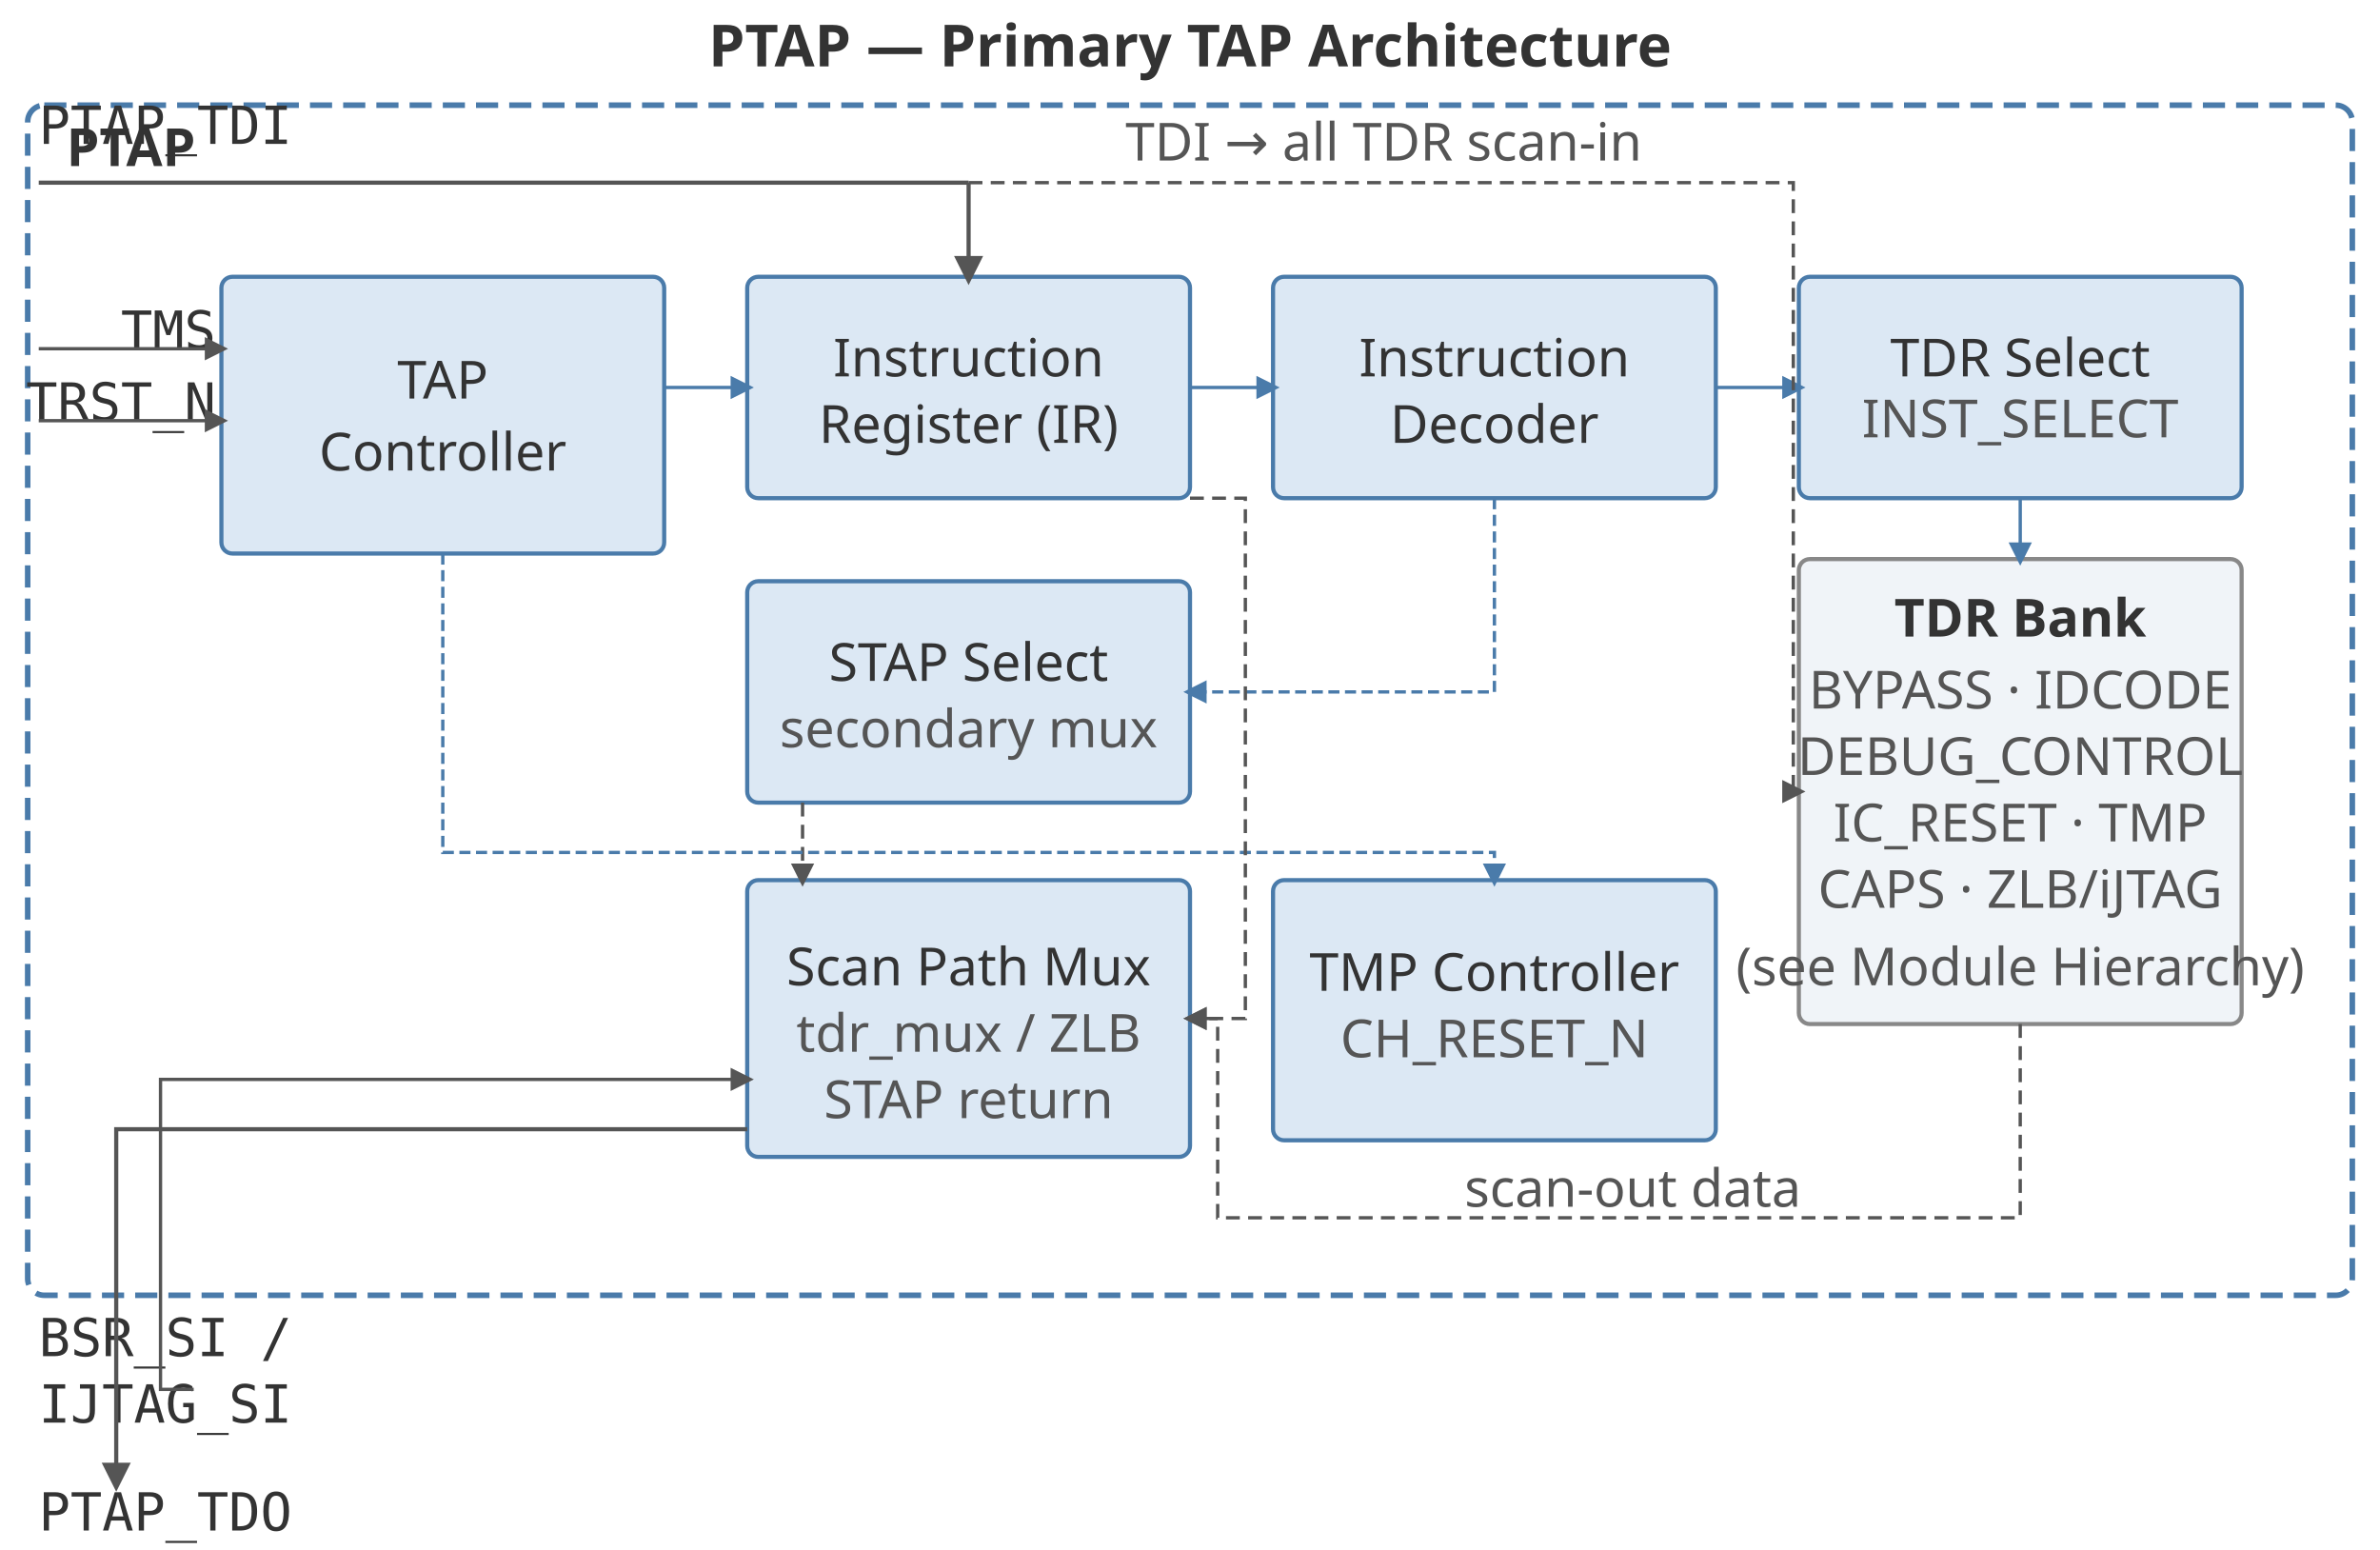
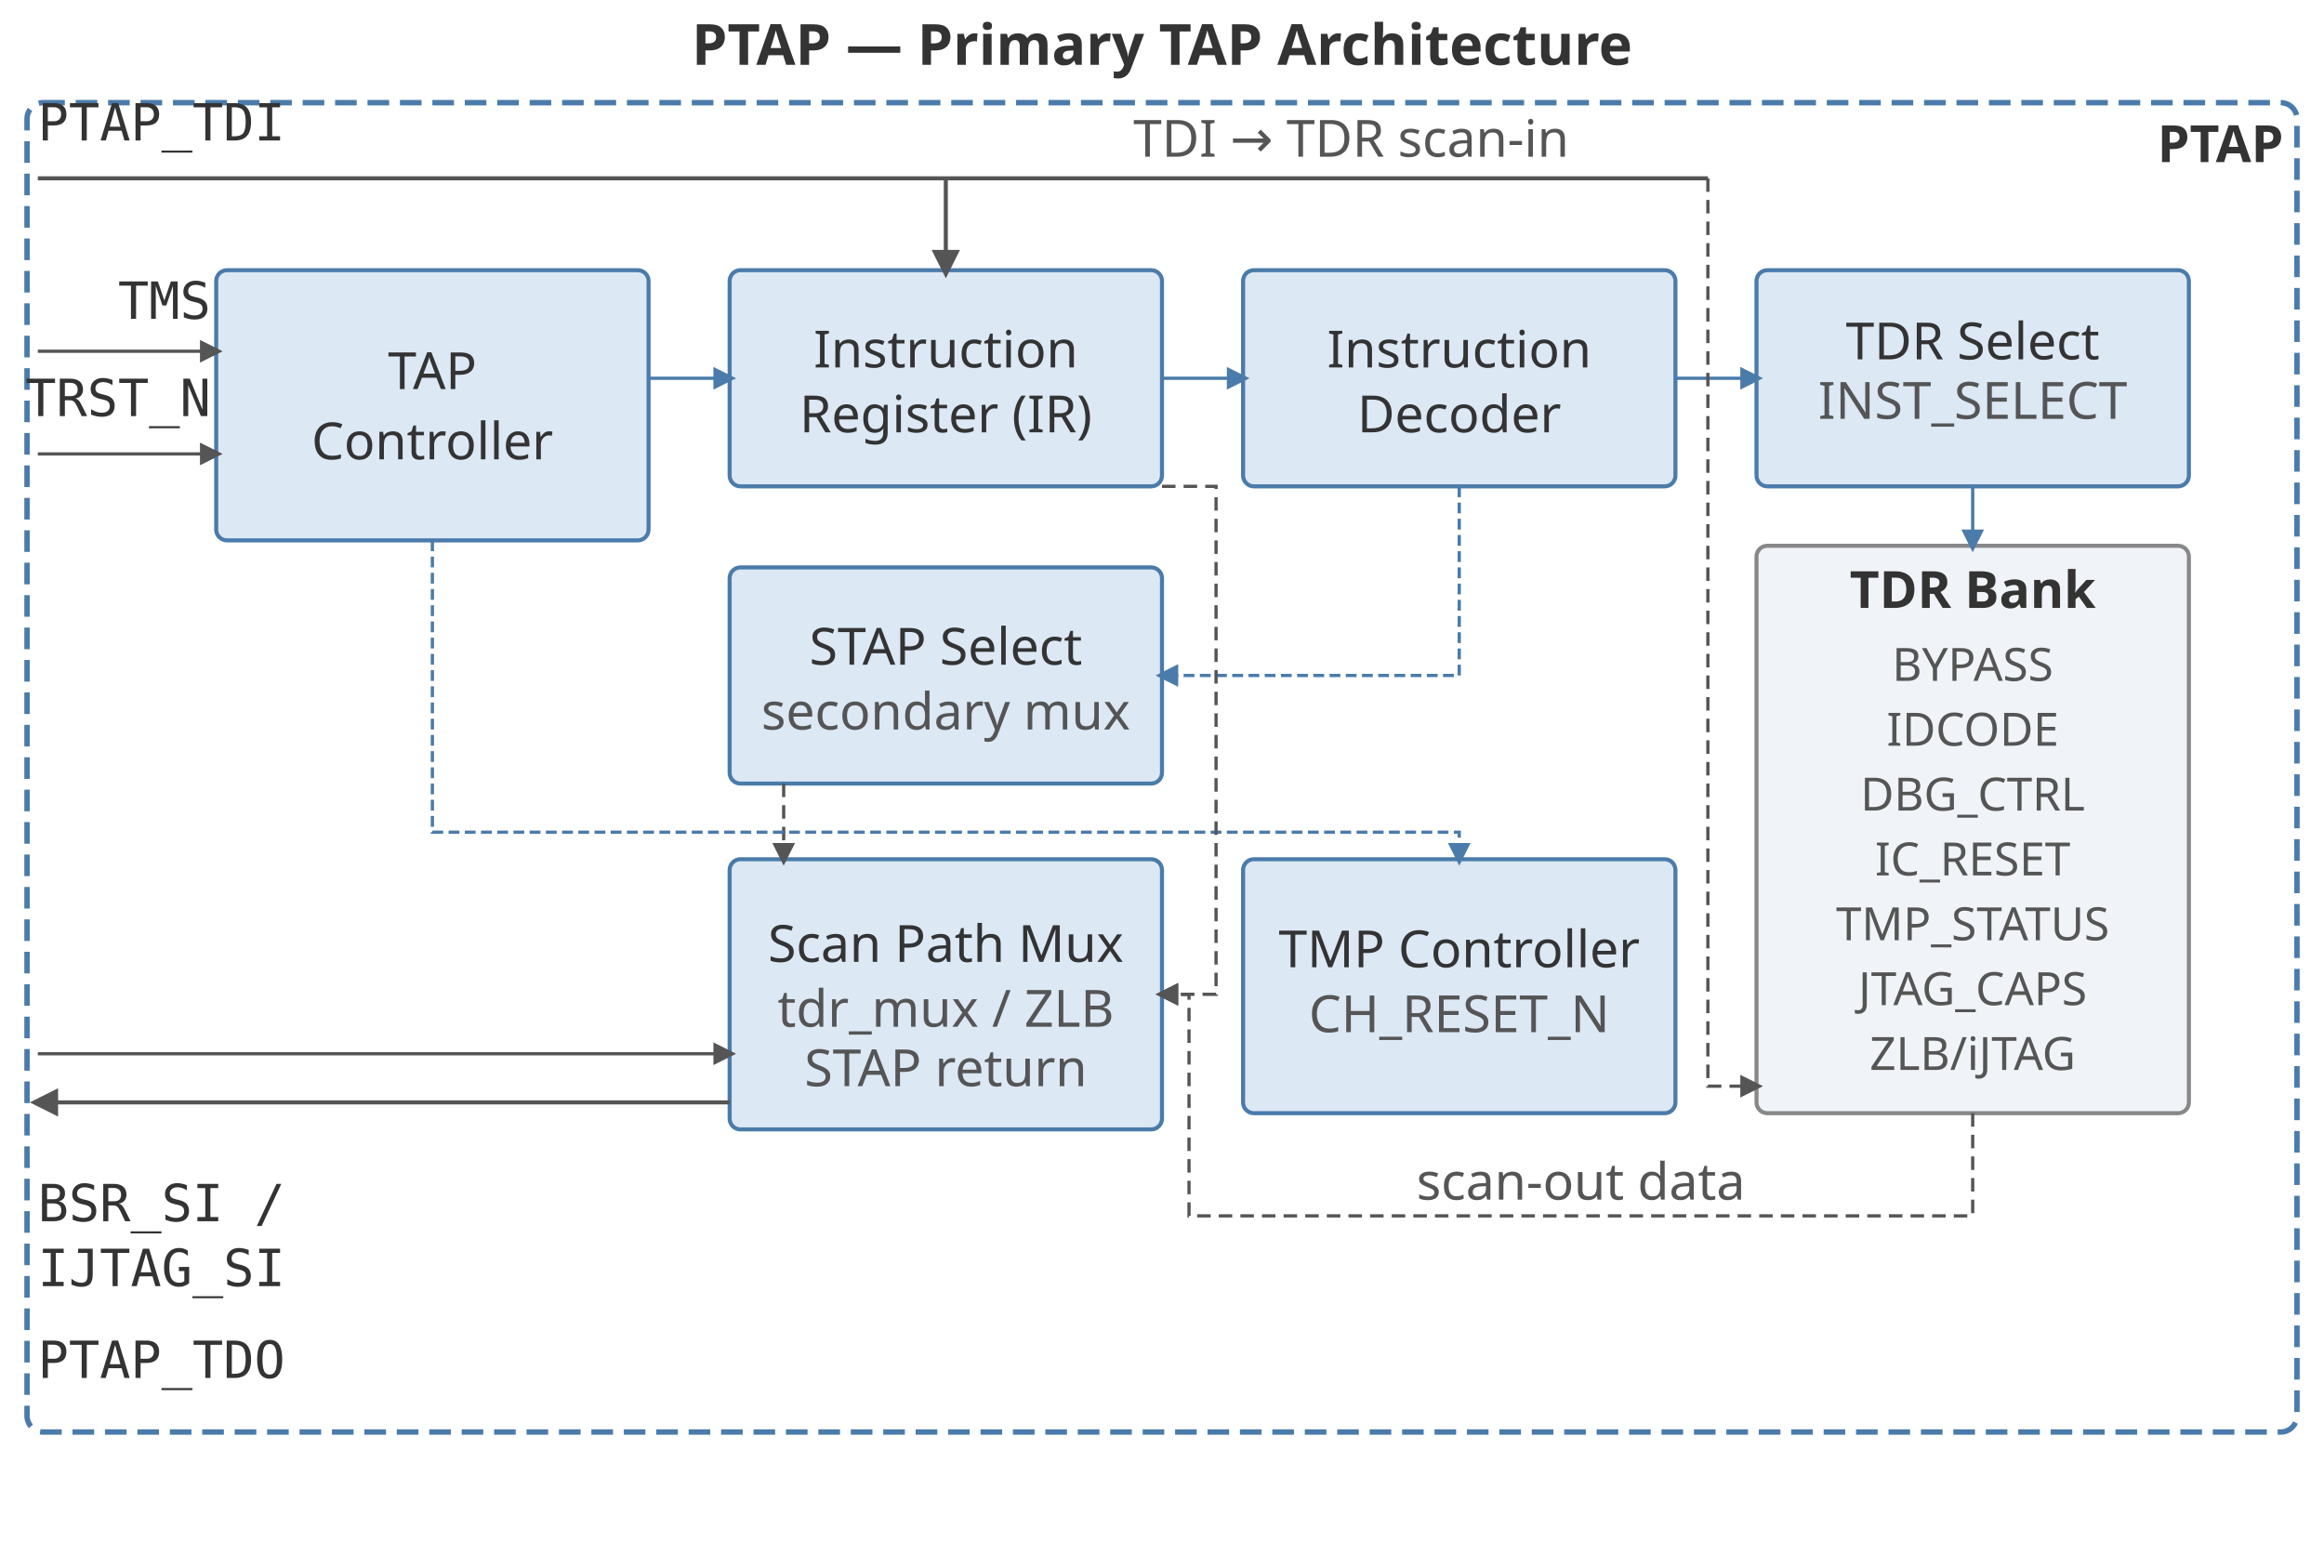
- <svg xmlns="http://www.w3.org/2000/svg" version="1.1" width="860" height="560" viewBox="0 0 860 560">
+ <svg xmlns="http://www.w3.org/2000/svg" version="1.1" width="860" height="580" viewBox="0 0 860 580">
  <defs>
    <style>
      text { font-family: sans-serif; fill: #333333; }
      .title { font-size: 21px; font-weight: bold; }
      .label { font-size: 19px; }
      .small { font-size: 19px; fill: #555555; }
      .port  { font-size: 19px; font-family: monospace; fill: #333333; }
+       .reg   { font-size: 17px; fill: #555555; }
    </style>
    <marker id="arr-b" markerWidth="7" markerHeight="7" refX="5" refY="3.5" orient="auto">
      <path d="M0,0 L0,7 L7,3.5 z" fill="#4a7baa" />
    </marker>
    <marker id="arr-g" markerWidth="7" markerHeight="7" refX="5" refY="3.5" orient="auto">
      <path d="M0,0 L0,7 L7,3.5 z" fill="#555555" />
    </marker>
  </defs>
  <text x="430" y="24" class="title" text-anchor="middle">PTAP — Primary TAP Architecture</text>
-   <rect x="10" y="38" width="840" height="430" rx="6" fill="none" stroke="#4a7baa" stroke-width="2" stroke-dasharray="8 4" />
-   <text x="24" y="60" class="label" font-weight="bold" fill="#4a7baa">PTAP</text>
+   <rect x="10" y="38" width="840" height="492" rx="6" fill="none" stroke="#4a7baa" stroke-width="2" stroke-dasharray="8 4" />
+   <text x="845" y="60" class="label" font-weight="bold" fill="#4a7baa" text-anchor="end">PTAP</text>
  <rect x="80" y="100" width="160" height="100" rx="4" fill="#dce8f4" stroke="#4a7baa" stroke-width="1.5" />
  <text x="160" y="144" class="label" text-anchor="middle">TAP</text>
  <text x="160" y="170" class="label" text-anchor="middle">Controller</text>
-   <text x="78" y="126" class="port" text-anchor="end">TMS</text>
-   <text x="78" y="152" class="port" text-anchor="end">TRST_N</text>
-   <line x1="14" y1="126" x2="80" y2="126" fill="none" stroke="#555555" stroke-width="1.2" marker-end="url(#arr-g)" />
-   <line x1="14" y1="152" x2="80" y2="152" fill="none" stroke="#555555" stroke-width="1.2" marker-end="url(#arr-g)" />
+   <text x="78" y="118" class="port" text-anchor="end">TMS</text>
+   <text x="78" y="154" class="port" text-anchor="end">TRST_N</text>
+   <line x1="14" y1="130" x2="80" y2="130" fill="none" stroke="#555555" stroke-width="1.2" marker-end="url(#arr-g)" />
+   <line x1="14" y1="168" x2="80" y2="168" fill="none" stroke="#555555" stroke-width="1.2" marker-end="url(#arr-g)" />
  <rect x="270" y="100" width="160" height="80" rx="4" fill="#dce8f4" stroke="#4a7baa" stroke-width="1.5" />
  <text x="350" y="136" class="label" text-anchor="middle">Instruction</text>
  <text x="350" y="160" class="label" text-anchor="middle">Register (IR)</text>
  <line x1="240" y1="140" x2="270" y2="140" stroke="#4a7baa" stroke-width="1.2" marker-end="url(#arr-b)" />
  <rect x="460" y="100" width="160" height="80" rx="4" fill="#dce8f4" stroke="#4a7baa" stroke-width="1.5" />
  <text x="540" y="136" class="label" text-anchor="middle">Instruction</text>
  <text x="540" y="160" class="label" text-anchor="middle">Decoder</text>
  <line x1="430" y1="140" x2="460" y2="140" stroke="#4a7baa" stroke-width="1.2" marker-end="url(#arr-b)" />
  <rect x="650" y="100" width="160" height="80" rx="4" fill="#dce8f4" stroke="#4a7baa" stroke-width="1.5" />
-   <text x="730" y="136" class="label" text-anchor="middle">TDR Select</text>
-   <text x="730" y="158" class="small" text-anchor="middle">INST_SELECT</text>
+   <text x="730" y="133" class="label" text-anchor="middle">TDR Select</text>
+   <text x="730" y="155" class="small" text-anchor="middle">INST_SELECT</text>
  <line x1="620" y1="140" x2="650" y2="140" stroke="#4a7baa" stroke-width="1.2" marker-end="url(#arr-b)" />
-   <rect x="650" y="202" width="160" height="168" rx="4" fill="#f0f4f8" stroke="#888888" stroke-width="1.5" />
-   <text x="730" y="230" class="label" text-anchor="middle" fill="#555555" font-weight="bold">TDR Bank</text>
-   <text x="730" y="256" class="small" text-anchor="middle">BYPASS · IDCODE</text>
-   <text x="730" y="280" class="small" text-anchor="middle">DEBUG_CONTROL</text>
-   <text x="730" y="304" class="small" text-anchor="middle">IC_RESET · TMP</text>
-   <text x="730" y="328" class="small" text-anchor="middle">CAPS · ZLB/iJTAG</text>
-   <text x="730" y="356" class="small" text-anchor="middle">(see Module Hierarchy)</text>
+   <rect x="650" y="202" width="160" height="210" rx="4" fill="#f0f4f8" stroke="#888888" stroke-width="1.5" />
+   <text x="730" y="225" class="label" text-anchor="middle" fill="#555555" font-weight="bold">TDR Bank</text>
+   <text x="730" y="252" class="reg" text-anchor="middle">BYPASS</text>
+   <text x="730" y="276" class="reg" text-anchor="middle">IDCODE</text>
+   <text x="730" y="300" class="reg" text-anchor="middle">DBG_CTRL</text>
+   <text x="730" y="324" class="reg" text-anchor="middle">IC_RESET</text>
+   <text x="730" y="348" class="reg" text-anchor="middle">TMP_STATUS</text>
+   <text x="730" y="372" class="reg" text-anchor="middle">JTAG_CAPS</text>
+   <text x="730" y="396" class="reg" text-anchor="middle">ZLB/iJTAG</text>
  <line x1="730" y1="180" x2="730" y2="202" stroke="#4a7baa" stroke-width="1.2" marker-end="url(#arr-b)" />
  <rect x="270" y="210" width="160" height="80" rx="4" fill="#dce8f4" stroke="#4a7baa" stroke-width="1.5" />
  <text x="350" y="246" class="label" text-anchor="middle">STAP Select</text>
  <text x="350" y="270" class="small" text-anchor="middle">secondary mux</text>
  <polyline points="540,180 540,250 430,250" fill="none" stroke="#4a7baa" stroke-width="1.2" stroke-dasharray="4 2" marker-end="url(#arr-b)" />
  <rect x="270" y="318" width="160" height="100" rx="4" fill="#dce8f4" stroke="#4a7baa" stroke-width="1.5" />
  <text x="350" y="356" class="label" text-anchor="middle">Scan Path Mux</text>
  <text x="350" y="380" class="small" text-anchor="middle">tdr_mux / ZLB</text>
-   <text x="350" y="404" class="small" text-anchor="middle">STAP return</text>
+   <text x="350" y="402" class="small" text-anchor="middle">STAP return</text>
  <line x1="290" y1="290" x2="290" y2="318" stroke="#555555" stroke-width="1.2" stroke-dasharray="5 3" marker-end="url(#arr-g)" />
  <rect x="460" y="318" width="160" height="94" rx="4" fill="#dce8f4" stroke="#4a7baa" stroke-width="1.5" />
  <text x="540" y="358" class="label" text-anchor="middle">TMP Controller</text>
  <text x="540" y="382" class="small" text-anchor="middle">CH_RESET_N</text>
  <polyline points="160,200 160,308 540,308 540,318" fill="none" stroke="#4a7baa" stroke-width="1.2" stroke-dasharray="4 2" marker-end="url(#arr-b)" />
  <text x="14" y="52" class="port">PTAP_TDI</text>
-   <line x1="14" y1="66" x2="350" y2="66" stroke="#555555" stroke-width="1.5" fill="none" />
+   <line x1="14" y1="66" x2="632" y2="66" stroke="#555555" stroke-width="1.5" fill="none" />
  <line x1="350" y1="66" x2="350" y2="100" stroke="#555555" stroke-width="1.5" marker-end="url(#arr-g)" />
-   <polyline points="350,66 648,66 648,286 650,286" fill="none" stroke="#555555" stroke-width="1.2" stroke-dasharray="5 3" marker-end="url(#arr-g)" />
-   <text x="500" y="58" class="small" text-anchor="middle">TDI → all TDR scan-in</text>
+   <polyline points="632,66 632,402 650,402" fill="none" stroke="#555555" stroke-width="1.2" stroke-dasharray="5 3" marker-end="url(#arr-g)" />
+   <text x="500" y="58" class="small" text-anchor="middle">TDI → TDR scan-in</text>
  <polyline points="430,180 450,180 450,368 430,368" fill="none" stroke="#555555" stroke-width="1.2" stroke-dasharray="5 3" marker-end="url(#arr-g)" />
-   <polyline points="730,370 730,440 440,440 440,368 430,368" fill="none" stroke="#555555" stroke-width="1.2" stroke-dasharray="5 3" marker-end="url(#arr-g)" />
-   <text x="590" y="436" class="small" text-anchor="middle">scan-out data</text>
-   <text x="14" y="490" class="port">BSR_SI /</text>
-   <text x="14" y="514" class="port">IJTAG_SI</text>
-   <polyline points="70,502 58,502 58,390 270,390" fill="none" stroke="#555555" stroke-width="1.2" marker-end="url(#arr-g)" />
-   <polyline points="270,408 42,408 42,536" fill="none" stroke="#555555" stroke-width="1.5" marker-end="url(#arr-g)" />
-   <text x="14" y="553" class="port">PTAP_TDO</text>
+   <polyline points="730,412 730,450 440,450 440,368 430,368" fill="none" stroke="#555555" stroke-width="1.2" stroke-dasharray="5 3" marker-end="url(#arr-g)" />
+   <text x="585" y="444" class="small" text-anchor="middle">scan-out data</text>
+   <line x1="14" y1="390" x2="270" y2="390" fill="none" stroke="#555555" stroke-width="1.2" marker-end="url(#arr-g)" />
+   <text x="14" y="452" class="port" text-anchor="start">BSR_SI /</text>
+   <text x="14" y="476" class="port" text-anchor="start">IJTAG_SI</text>
+   <line x1="270" y1="408" x2="14" y2="408" fill="none" stroke="#555555" stroke-width="1.5" marker-end="url(#arr-g)" />
+   <text x="14" y="510" class="port" text-anchor="start">PTAP_TDO</text>
</svg>
